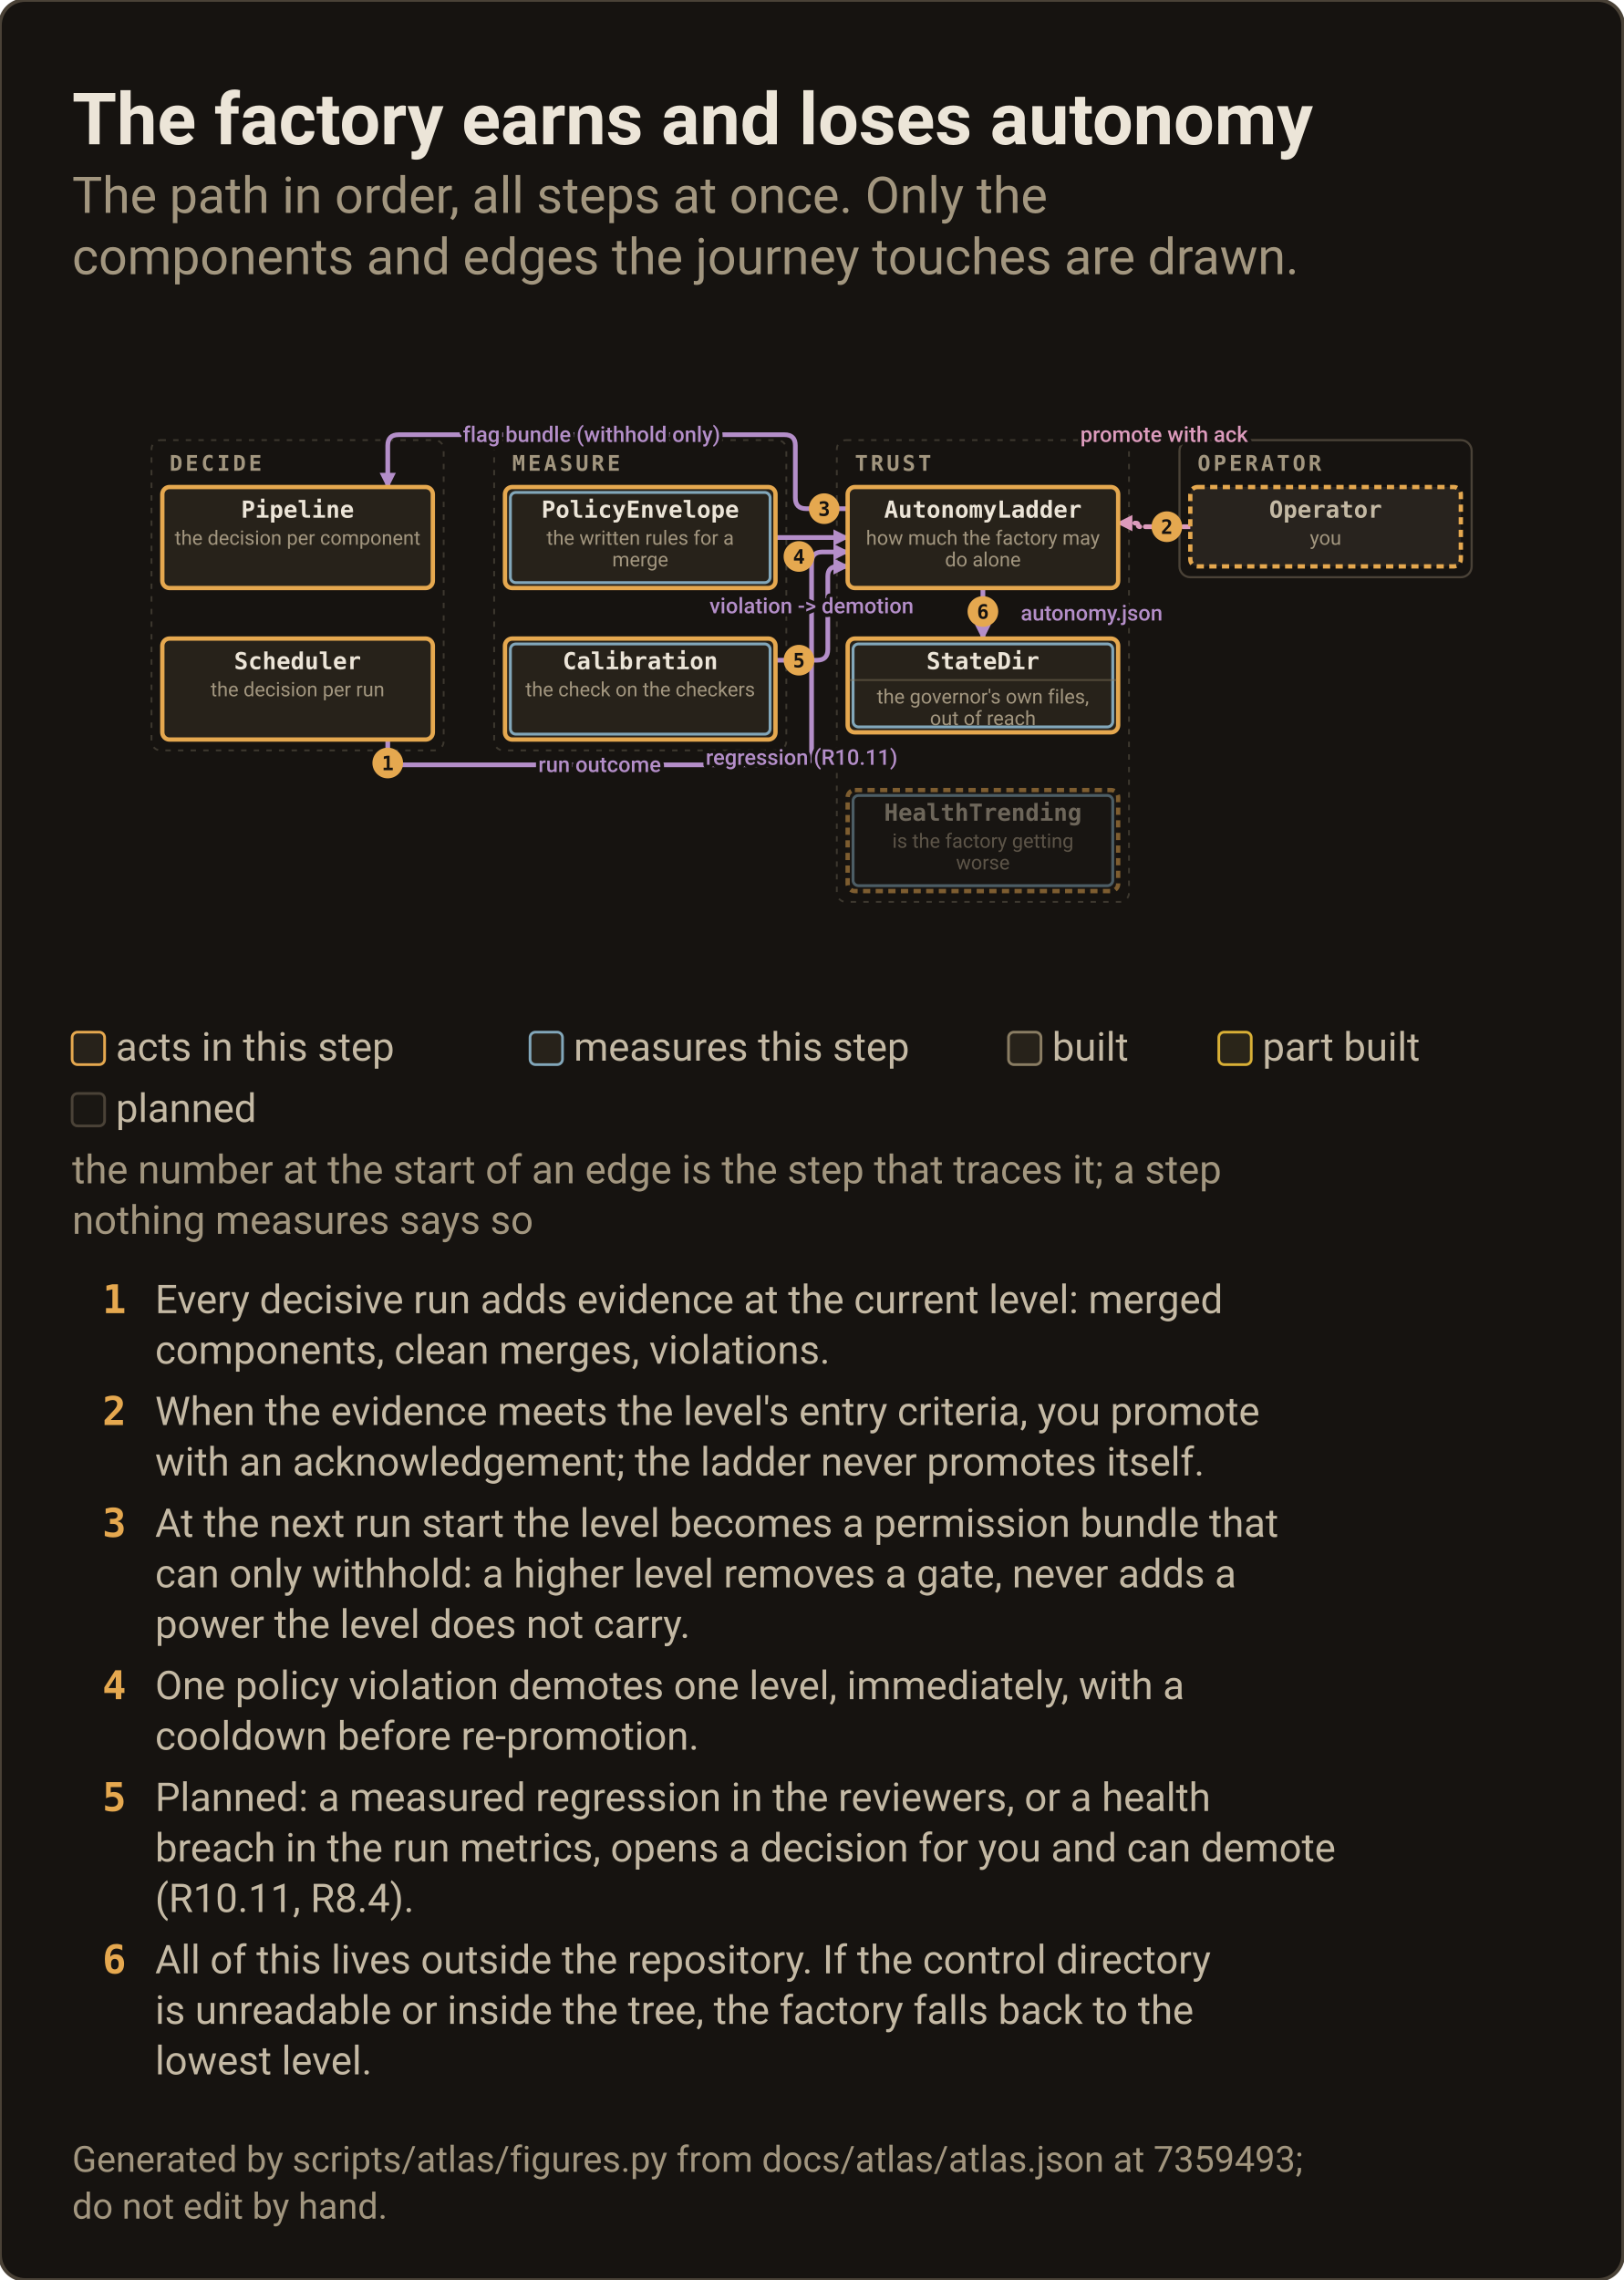
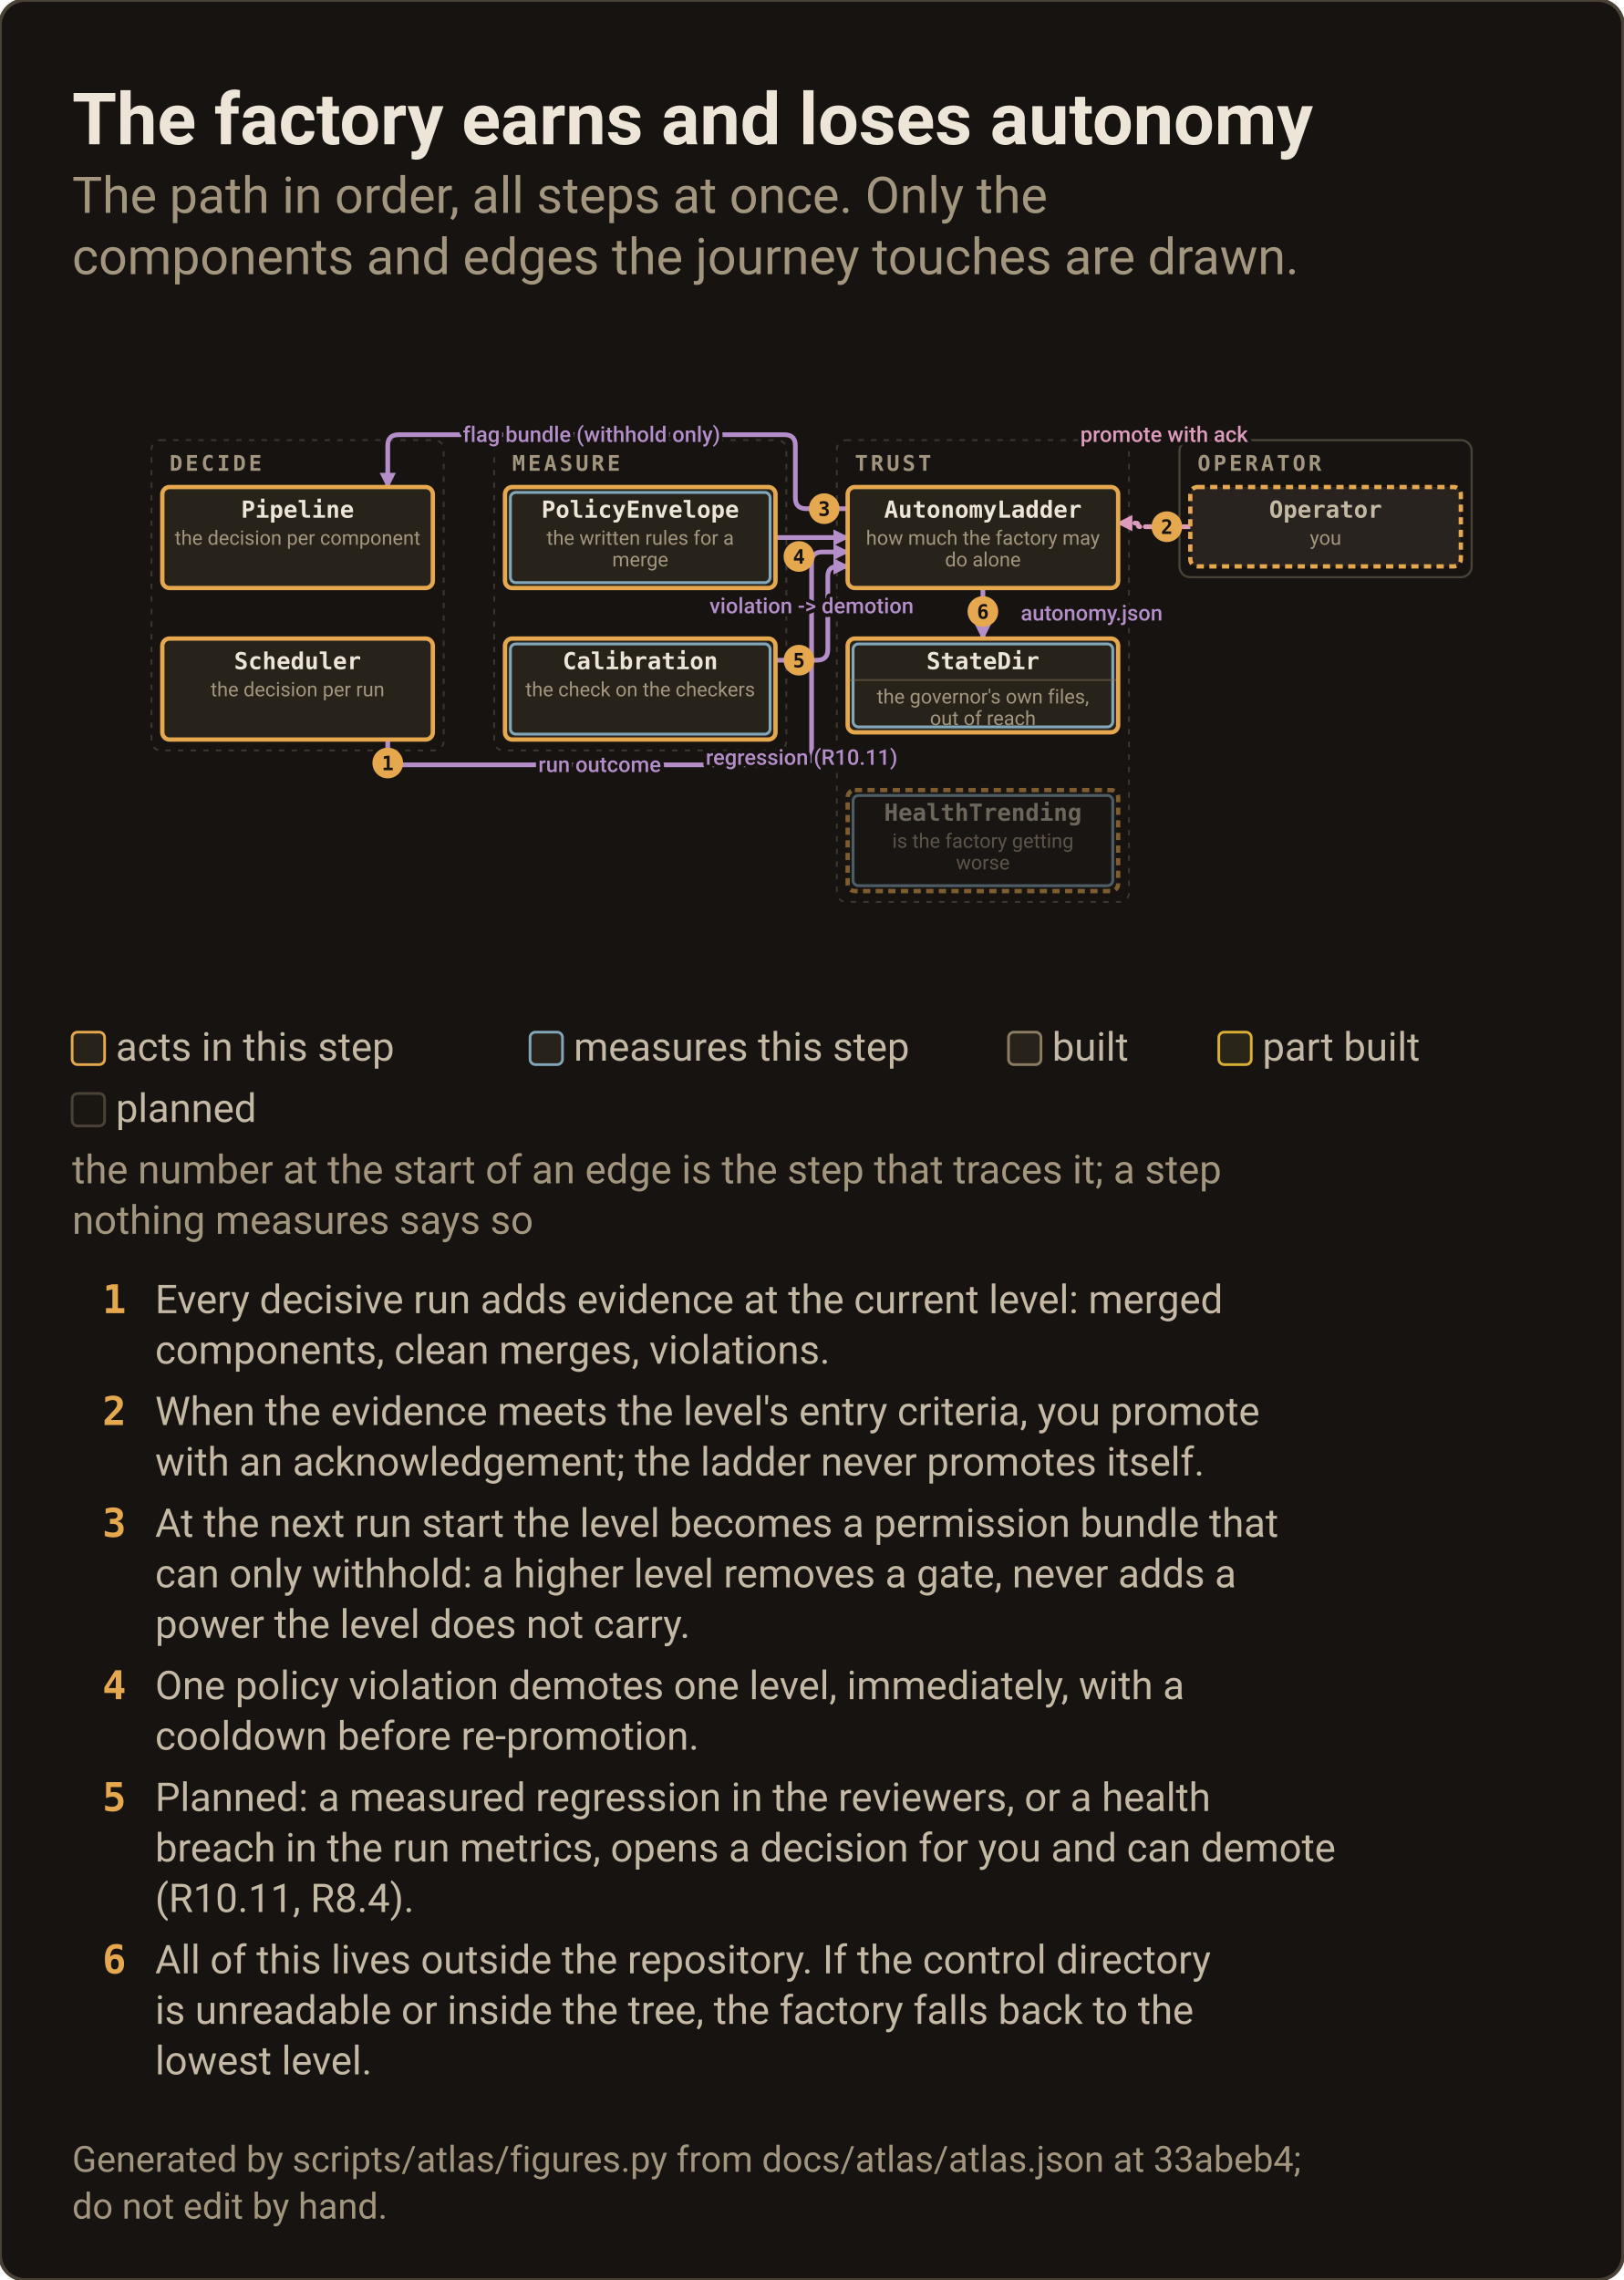
<svg xmlns="http://www.w3.org/2000/svg" width="900" height="1264" viewBox="0 0 900 1264" role="img" aria-label="Journey: The factory earns and loses autonomy">
  <rect x="0" y="0" width="900" height="1264" rx="14" fill="#161310" stroke="#4A4237" stroke-width="2" />
  <text x="40.0" y="80.0" class="c0">The factory earns and loses autonomy</text>
  <text x="40.0" y="118.0" class="c1">The path in order, all steps at once. Only the</text>
  <text x="40.0" y="152.0" class="c1">components and edges the journey touches are drawn.</text>
  <svg id="map" x="76.0" y="170.0" width="748" height="380" viewBox="0 0 748 380" overflow="visible">
    <defs>
      <marker id="map-m-work" viewBox="0 0 8 8" refX="7" refY="4" markerUnits="userSpaceOnUse" markerWidth="9" markerHeight="9" orient="auto-start-reverse">
        <path d="M0,0 L8,4 L0,8 z" fill="#D9CDB2" />
      </marker>
      <marker id="map-m-measure" viewBox="0 0 8 8" refX="7" refY="4" markerUnits="userSpaceOnUse" markerWidth="9" markerHeight="9" orient="auto-start-reverse">
        <path d="M0,0 L8,4 L0,8 z" fill="#82A7BA" />
      </marker>
      <marker id="map-m-feedback" viewBox="0 0 8 8" refX="7" refY="4" markerUnits="userSpaceOnUse" markerWidth="9" markerHeight="9" orient="auto-start-reverse">
        <path d="M0,0 L8,4 L0,8 z" fill="#E39A86" />
      </marker>
      <marker id="map-m-operator" viewBox="0 0 8 8" refX="7" refY="4" markerUnits="userSpaceOnUse" markerWidth="9" markerHeight="9" orient="auto-start-reverse">
        <path d="M0,0 L8,4 L0,8 z" fill="#DD9BBD" />
      </marker>
      <marker id="map-m-trust" viewBox="0 0 8 8" refX="7" refY="4" markerUnits="userSpaceOnUse" markerWidth="9" markerHeight="9" orient="auto-start-reverse">
        <path d="M0,0 L8,4 L0,8 z" fill="#B48EC9" />
      </marker>
      <marker id="map-m-learn" viewBox="0 0 8 8" refX="7" refY="4" markerUnits="userSpaceOnUse" markerWidth="9" markerHeight="9" orient="auto-start-reverse">
        <path d="M0,0 L8,4 L0,8 z" fill="#86C9A9" />
      </marker>
      <marker id="map-m-record" viewBox="0 0 8 8" refX="7" refY="4" markerUnits="userSpaceOnUse" markerWidth="9" markerHeight="9" orient="auto-start-reverse">
        <path d="M0,0 L8,4 L0,8 z" fill="#B7C27C" />
      </marker>
      <marker id="map-m-change" viewBox="0 0 8 8" refX="7" refY="4" markerUnits="userSpaceOnUse" markerWidth="9" markerHeight="9" orient="auto-start-reverse">
        <path d="M0,0 L8,4 L0,8 z" fill="#E26D5A" />
      </marker>
      <marker id="map-m-reach" viewBox="0 0 8 8" refX="7" refY="4" markerUnits="userSpaceOnUse" markerWidth="9" markerHeight="9" orient="auto-start-reverse">
        <path d="M0,0 L8,4 L0,8 z" fill="#E5A84F" />
      </marker>
    </defs>
    <style>#map .node.quiet{opacity:.42}#map .node.planned{opacity:.5}#map .node.planned.quiet{opacity:.3}#map .node.meas .node__box{stroke:#82A7BA;stroke-width:2.2}#map .node.acts .node__box{stroke:#E5A84F;stroke-width:2.4}#map .node__ring{display:none;fill:none;stroke:#82A7BA;stroke-width:1.6}#map .node.meas .node__ring{display:inline}#map .flow.planned{opacity:.35}#map .flowlbl.planned{opacity:.5}#map .flow.off,#map .flowlbl.off{display:none}#map .flow.hot{opacity:1;stroke-opacity:1;stroke-width:2.6}#map .flowlbl.hot{opacity:1}</style>
    <rect x="8.0" y="74.0" width="162.0" height="172.0" rx="5" fill="none" stroke="#A2967F" stroke-opacity=".28" stroke-width="1" stroke-dasharray="3 4" />
    <text x="18.0" y="91.0" class="t3">DECIDE</text>
    <rect x="198.0" y="74.0" width="162.0" height="172.0" rx="5" fill="none" stroke="#A2967F" stroke-opacity=".28" stroke-width="1" stroke-dasharray="3 4" />
    <text x="208.0" y="91.0" class="t3">MEASURE</text>
    <rect x="388.0" y="74.0" width="162.0" height="256.0" rx="5" fill="none" stroke="#A2967F" stroke-opacity=".28" stroke-width="1" stroke-dasharray="3 4" />
    <text x="398.0" y="91.0" class="t3">TRUST</text>
    <rect x="578.0" y="74.0" width="162.0" height="76.0" rx="6" fill="none" stroke="#4A4237" stroke-width="1.2" />
    <text x="588.0" y="91.0" class="t3">OPERATOR</text>
    <g data-layer="flow">
      <path id="map-f48" class="flow trust hot" data-edge="48" data-from="Scheduler" data-to="AutonomyLadder" data-art="run outcome" data-kind="trust" data-layer="trust" d="M 139.0 240.0 L 139.0 248.0 Q 139.0 254.0 145.0 254.0 L 368.0 254.0 Q 374.0 254.0 374.0 248.0 L 374.0 142.0 Q 374.0 136.0 380.0 136.0 L 394.0 136.0" fill="none" stroke="#B48EC9" stroke-opacity="0.82" stroke-width="1.2" stroke-linecap="round" marker-end="url(#map-m-trust)" />
      <path id="map-f67" class="flow trust planned hot" data-edge="67" data-from="Operator" data-to="AutonomyLadder" data-art="promote with ack" data-kind="trust" data-layer="operator" d="M 584.0 122.0 L 556.0 122.0 Q 555.0 122.0 555.0 121.0 L 555.0 121.0 Q 555.0 120.0 554.0 120.0 L 544.0 120.0" fill="none" stroke="#DD9BBD" stroke-opacity="0.82" stroke-width="1.2" stroke-dasharray="4 3" stroke-linecap="round" marker-end="url(#map-m-operator)" />
      <path id="map-f49" class="flow trust hot" data-edge="49" data-from="AutonomyLadder" data-to="Pipeline" data-art="flag bundle (withhold only)" data-kind="trust" data-layer="trust" d="M 394.0 112.0 L 371.0 112.0 Q 365.0 112.0 365.0 106.0 L 365.0 77.0 Q 365.0 71.0 359.0 71.0 L 145.0 71.0 Q 139.0 71.0 139.0 77.0 L 139.0 100.0" fill="none" stroke="#B48EC9" stroke-opacity="0.82" stroke-width="1.2" stroke-linecap="round" marker-end="url(#map-m-trust)" />
      <path id="map-f50" class="flow trust hot" data-edge="50" data-from="PolicyEnvelope" data-to="AutonomyLadder" data-art="violation -&gt; demotion" data-kind="trust" data-layer="trust" d="M 354.0 128.0 L 394.0 128.0" fill="none" stroke="#B48EC9" stroke-opacity="0.82" stroke-width="1.2" stroke-linecap="round" marker-end="url(#map-m-trust)" />
      <path id="map-f51" class="flow trust hot" data-edge="51" data-from="Calibration" data-to="AutonomyLadder" data-art="regression (R10.11)" data-kind="trust" data-layer="trust" d="M 354.0 196.0 L 377.0 196.0 Q 383.0 196.0 383.0 190.0 L 383.0 149.5 Q 383.0 144.0 388.5 144.0 L 394.0 144.0" fill="none" stroke="#B48EC9" stroke-opacity="0.82" stroke-width="1.2" stroke-linecap="round" marker-end="url(#map-m-trust)" />
      <path id="map-f52" class="flow trust hot" data-edge="52" data-from="AutonomyLadder" data-to="StateDir" data-art="autonomy.json" data-kind="trust" data-layer="trust" d="M 469.0 156.0 L 469.0 184.0" fill="none" stroke="#B48EC9" stroke-opacity="0.82" stroke-width="1.2" stroke-linecap="round" marker-end="url(#map-m-trust)" />
    </g>
    <g class="node built acts meas" data-id="PolicyEnvelope" data-kind="component" data-state="built" data-region="measure" role="button" tabindex="0" aria-label="PolicyEnvelope, the written rules for a merge, built">
      <rect class="node__box" x="204.0" y="100.0" width="150.0" height="56.0" rx="4.0" fill="#27221A" stroke="#8A7D63" stroke-width="1.1" />
      <rect class="node__ring" x="207.0" y="103.0" width="144.0" height="50.0" rx="3.0" />
      <text x="279.0" y="117.0" class="t4">PolicyEnvelope</text>
      <g data-layer="job">
        <text x="279.0" y="132.0" class="t5">the written rules for a</text>
        <text x="279.0" y="144.0" class="t5">merge</text>
      </g>
    </g>
    <g class="node built acts meas" data-id="Calibration" data-kind="component" data-state="built" data-region="measure" role="button" tabindex="0" aria-label="Calibration, the check on the checkers, built">
      <rect class="node__box" x="204.0" y="184.0" width="150.0" height="56.0" rx="4.0" fill="#27221A" stroke="#8A7D63" stroke-width="1.1" />
      <rect class="node__ring" x="207.0" y="187.0" width="144.0" height="50.0" rx="3.0" />
      <text x="279.0" y="201.0" class="t4">Calibration</text>
      <g data-layer="job">
        <text x="279.0" y="216.0" class="t5">the check on the checkers</text>
      </g>
    </g>
    <g class="node built acts" data-id="Pipeline" data-kind="component" data-state="built" data-region="decide" role="button" tabindex="0" aria-label="Pipeline, the decision per component, built">
      <rect class="node__box" x="14.0" y="100.0" width="150.0" height="56.0" rx="4.0" fill="#27221A" stroke="#8A7D63" stroke-width="1.1" />
      <rect class="node__ring" x="17.0" y="103.0" width="144.0" height="50.0" rx="3.0" />
      <text x="89.0" y="117.0" class="t4">Pipeline</text>
      <g data-layer="job">
        <text x="89.0" y="132.0" class="t5">the decision per component</text>
      </g>
    </g>
    <g class="node built acts" data-id="Scheduler" data-kind="component" data-state="built" data-region="decide" role="button" tabindex="0" aria-label="Scheduler, the decision per run, built">
      <rect class="node__box" x="14.0" y="184.0" width="150.0" height="56.0" rx="4.0" fill="#27221A" stroke="#8A7D63" stroke-width="1.1" />
      <rect class="node__ring" x="17.0" y="187.0" width="144.0" height="50.0" rx="3.0" />
      <text x="89.0" y="201.0" class="t4">Scheduler</text>
      <g data-layer="job">
        <text x="89.0" y="216.0" class="t5">the decision per run</text>
      </g>
    </g>
    <g class="node built acts" data-id="AutonomyLadder" data-kind="component" data-state="built" data-region="trust" role="button" tabindex="0" aria-label="AutonomyLadder, how much the factory may do alone, built">
      <rect class="node__box" x="394.0" y="100.0" width="150.0" height="56.0" rx="4.0" fill="#27221A" stroke="#8A7D63" stroke-width="1.1" />
      <rect class="node__ring" x="397.0" y="103.0" width="144.0" height="50.0" rx="3.0" />
      <text x="469.0" y="117.0" class="t4">AutonomyLadder</text>
      <g data-layer="job">
        <text x="469.0" y="132.0" class="t5">how much the factory may</text>
        <text x="469.0" y="144.0" class="t5">do alone</text>
      </g>
    </g>
    <g class="node built acts meas" data-id="StateDir" data-kind="store" data-state="built" data-region="trust" role="button" tabindex="0" aria-label="StateDir, the governor's own files, out of reach, built">
      <rect class="node__box" x="394.0" y="184.0" width="150.0" height="52.0" rx="4.0" fill="#27221A" stroke="#8A7D63" stroke-width="1.1" />
      <rect class="node__ring" x="397.0" y="187.0" width="144.0" height="46.0" rx="3.0" />
      <text x="469.0" y="201.0" class="t4">StateDir</text>
      <line x1="395.0" y1="207.0" x2="543.0" y2="207.0" stroke="#8A7D63" stroke-opacity=".45" stroke-width="1" />
      <g data-layer="job">
        <text x="469.0" y="220.0" class="t5">the governor's own files,</text>
        <text x="469.0" y="232.0" class="t5">out of reach</text>
      </g>
    </g>
    <g class="node planned acts meas" data-id="HealthTrending" data-kind="component" data-state="planned" data-region="trust" role="button" tabindex="0" aria-label="HealthTrending, is the factory getting worse, planned">
      <rect class="node__box" x="394.0" y="268.0" width="150.0" height="56.0" rx="4.0" fill="#1A1713" stroke="#4A4237" stroke-width="1.1" stroke-dasharray="4 3" />
      <rect class="node__ring" x="397.0" y="271.0" width="144.0" height="50.0" rx="3.0" />
      <text x="469.0" y="285.0" class="t6">HealthTrending</text>
      <g data-layer="job">
        <text x="469.0" y="300.0" class="t5">is the factory getting</text>
        <text x="469.0" y="312.0" class="t5">worse</text>
      </g>
    </g>
    <g class="node actor acts" data-id="Operator" data-kind="actor" data-state="planned" data-region="operator" role="button" tabindex="0" aria-label="Operator, you, outside">
      <rect class="node__box" x="584.0" y="100.0" width="150.0" height="44.0" rx="4.0" fill="#28231E" stroke="#A2967F" stroke-width="1.1" stroke-dasharray="4 3" />
      <rect class="node__ring" x="587.0" y="103.0" width="144.0" height="38.0" rx="3.0" />
      <text x="659.0" y="117.0" class="t6">Operator</text>
      <g data-layer="job">
        <text x="659.0" y="132.0" class="t5">you</text>
      </g>
    </g>
    <g data-layer="flow">
      <g class="flowlbl trust hot" data-edge="48" data-from="Scheduler" data-to="AutonomyLadder" data-layer="trust">
        <text x="256.5" y="258.0" class="t1">run outcome</text>
      </g>
      <g class="flowlbl trust planned hot" data-edge="67" data-from="Operator" data-to="AutonomyLadder" data-layer="operator">
        <text x="569.5" y="75.0" class="t2">promote with ack</text>
      </g>
      <g class="flowlbl trust hot" data-edge="49" data-from="AutonomyLadder" data-to="Pipeline" data-layer="trust">
        <text x="252.0" y="75.0" class="t1">flag bundle (withhold only)</text>
      </g>
      <g class="flowlbl trust hot" data-edge="50" data-from="PolicyEnvelope" data-to="AutonomyLadder" data-layer="trust">
        <text x="374.0" y="170.0" class="t1">violation -&gt; demotion</text>
      </g>
      <g class="flowlbl trust hot" data-edge="51" data-from="Calibration" data-to="AutonomyLadder" data-layer="trust">
        <text x="368.5" y="254.0" class="t1">regression (R10.11)</text>
      </g>
      <g class="flowlbl trust hot" data-edge="52" data-from="AutonomyLadder" data-to="StateDir" data-layer="trust">
        <text x="529.3" y="174.0" class="t1">autonomy.json</text>
      </g>
    </g>
    <g data-layer="steps">
      <g class="step" data-edge="48">
        <circle cx="139.0" cy="253.0" r="8.5" fill="#E5A84F" />
        <text x="139.0" y="257.0" class="t0">1</text>
      </g>
      <g class="step" data-edge="67">
        <circle cx="571.0" cy="122.0" r="8.5" fill="#E5A84F" />
        <text x="571.0" y="126.0" class="t0">2</text>
      </g>
      <g class="step" data-edge="49">
        <circle cx="381.0" cy="112.0" r="8.5" fill="#E5A84F" />
        <text x="381.0" y="116.0" class="t0">3</text>
      </g>
      <g class="step" data-edge="50">
        <circle cx="367.0" cy="138.5" r="8.5" fill="#E5A84F" />
        <text x="367.0" y="142.5" class="t0">4</text>
      </g>
      <g class="step" data-edge="51">
        <circle cx="367.0" cy="196.0" r="8.5" fill="#E5A84F" />
        <text x="367.0" y="200.0" class="t0">5</text>
      </g>
      <g class="step" data-edge="52">
        <circle cx="469.0" cy="169.0" r="8.5" fill="#E5A84F" />
        <text x="469.0" y="173.0" class="t0">6</text>
      </g>
    </g>
    <style>#map .t0{font-family:ui-monospace,"SF Mono",SFMono-Regular,"JetBrains Mono",Menlo,Consolas,monospace;font-size:11.0px;font-weight:700;fill:#161310;text-anchor:middle}#map .t1{font-family:ui-sans-serif,system-ui,-apple-system,"SF Pro Text","Segoe UI",Roboto,"Helvetica Neue",Arial,sans-serif;font-size:12.0px;font-weight:500;fill:#B48EC9;text-anchor:middle;paint-order:stroke;stroke:#161310;stroke-width:4;stroke-linejoin:round}#map .t2{font-family:ui-sans-serif,system-ui,-apple-system,"SF Pro Text","Segoe UI",Roboto,"Helvetica Neue",Arial,sans-serif;font-size:12.0px;font-weight:500;fill:#DD9BBD;text-anchor:middle;paint-order:stroke;stroke:#161310;stroke-width:4;stroke-linejoin:round}#map .t3{font-family:ui-monospace,"SF Mono",SFMono-Regular,"JetBrains Mono",Menlo,Consolas,monospace;font-size:12.0px;font-weight:600;fill:#A2967F;text-anchor:start;letter-spacing:.13em}#map .t4{font-family:ui-monospace,"SF Mono",SFMono-Regular,"JetBrains Mono",Menlo,Consolas,monospace;font-size:13.0px;font-weight:600;fill:#ECE5D8;text-anchor:middle}#map .t5{font-family:ui-sans-serif,system-ui,-apple-system,"SF Pro Text","Segoe UI",Roboto,"Helvetica Neue",Arial,sans-serif;font-size:11.0px;font-weight:400;fill:#A2967F;text-anchor:middle}#map .t6{font-family:ui-monospace,"SF Mono",SFMono-Regular,"JetBrains Mono",Menlo,Consolas,monospace;font-size:13.0px;font-weight:600;fill:#C4B9A4;text-anchor:middle}</style>
  </svg>
  <rect x="40.0" y="572.2" width="18" height="18" rx="3" fill="#27221A" stroke="#E5A84F" stroke-width="1.5" />
  <text x="64.2" y="588.0" class="c2">acts in this step</text>
  <rect x="293.9" y="572.2" width="18" height="18" rx="3" fill="#27221A" stroke="#82A7BA" stroke-width="1.5" />
  <text x="318.1" y="588.0" class="c2">measures this step</text>
  <rect x="559.2" y="572.2" width="18" height="18" rx="3" fill="#27221A" stroke="#8A7D63" stroke-width="1.5" />
  <text x="583.4" y="588.0" class="c2">built</text>
  <rect x="675.8" y="572.2" width="18" height="18" rx="3" fill="#2A2519" stroke="#D9B036" stroke-width="1.5" />
  <text x="700.0" y="588.0" class="c2">part built</text>
  <rect x="40.0" y="606.2" width="18" height="18" rx="3" fill="#1A1713" stroke="#4A4237" stroke-width="1.5" />
  <text x="64.2" y="622.0" class="c2">planned</text>
  <text x="40.0" y="656.0" class="c3">the number at the start of an edge is the step that traces it; a step</text>
  <text x="40.0" y="684.0" class="c3">nothing measures says so</text>
  <text x="70.0" y="728.0" class="c4">1</text>
  <text x="86.0" y="728.0" class="c2">Every decisive run adds evidence at the current level: merged</text>
  <text x="86.0" y="756.0" class="c2">components, clean merges, violations.</text>
  <text x="70.0" y="790.0" class="c4">2</text>
  <text x="86.0" y="790.0" class="c2">When the evidence meets the level's entry criteria, you promote</text>
  <text x="86.0" y="818.0" class="c2">with an acknowledgement; the ladder never promotes itself.</text>
  <text x="70.0" y="852.0" class="c4">3</text>
  <text x="86.0" y="852.0" class="c2">At the next run start the level becomes a permission bundle that</text>
  <text x="86.0" y="880.0" class="c2">can only withhold: a higher level removes a gate, never adds a</text>
  <text x="86.0" y="908.0" class="c2">power the level does not carry.</text>
  <text x="70.0" y="942.0" class="c4">4</text>
  <text x="86.0" y="942.0" class="c2">One policy violation demotes one level, immediately, with a</text>
  <text x="86.0" y="970.0" class="c2">cooldown before re-promotion.</text>
  <text x="70.0" y="1004.0" class="c4">5</text>
  <text x="86.0" y="1004.0" class="c2">Planned: a measured regression in the reviewers, or a health</text>
  <text x="86.0" y="1032.0" class="c2">breach in the run metrics, opens a decision for you and can demote</text>
  <text x="86.0" y="1060.0" class="c2">(R10.11, R8.4).</text>
  <text x="70.0" y="1094.0" class="c4">6</text>
  <text x="86.0" y="1094.0" class="c2">All of this lives outside the repository. If the control directory</text>
  <text x="86.0" y="1122.0" class="c2">is unreadable or inside the tree, the factory falls back to the</text>
  <text x="86.0" y="1150.0" class="c2">lowest level.</text>
-   <text x="40.0" y="1204.0" class="c5">Generated by scripts/atlas/figures.py from docs/atlas/atlas.json at 7359493;</text>
+   <text x="40.0" y="1204.0" class="c5">Generated by scripts/atlas/figures.py from docs/atlas/atlas.json at 33abeb4;</text>
  <text x="40.0" y="1230.0" class="c5">do not edit by hand.</text>
  <style>.c0{font-family:ui-sans-serif,system-ui,-apple-system,"SF Pro Text","Segoe UI",Roboto,"Helvetica Neue",Arial,sans-serif;font-size:40.0px;font-weight:600;fill:#ECE5D8;text-anchor:start}.c1{font-family:ui-sans-serif,system-ui,-apple-system,"SF Pro Text","Segoe UI",Roboto,"Helvetica Neue",Arial,sans-serif;font-size:28.0px;font-weight:400;fill:#A2967F;text-anchor:start}.c2{font-family:ui-sans-serif,system-ui,-apple-system,"SF Pro Text","Segoe UI",Roboto,"Helvetica Neue",Arial,sans-serif;font-size:22.0px;font-weight:400;fill:#C4B9A4;text-anchor:start}.c3{font-family:ui-sans-serif,system-ui,-apple-system,"SF Pro Text","Segoe UI",Roboto,"Helvetica Neue",Arial,sans-serif;font-size:22.0px;font-weight:400;fill:#A2967F;text-anchor:start}.c4{font-family:ui-monospace,"SF Mono",SFMono-Regular,"JetBrains Mono",Menlo,Consolas,monospace;font-size:22.0px;font-weight:700;fill:#E5A84F;text-anchor:end}.c5{font-family:ui-sans-serif,system-ui,-apple-system,"SF Pro Text","Segoe UI",Roboto,"Helvetica Neue",Arial,sans-serif;font-size:20.0px;font-weight:400;fill:#A2967F;text-anchor:start}</style>
</svg>
